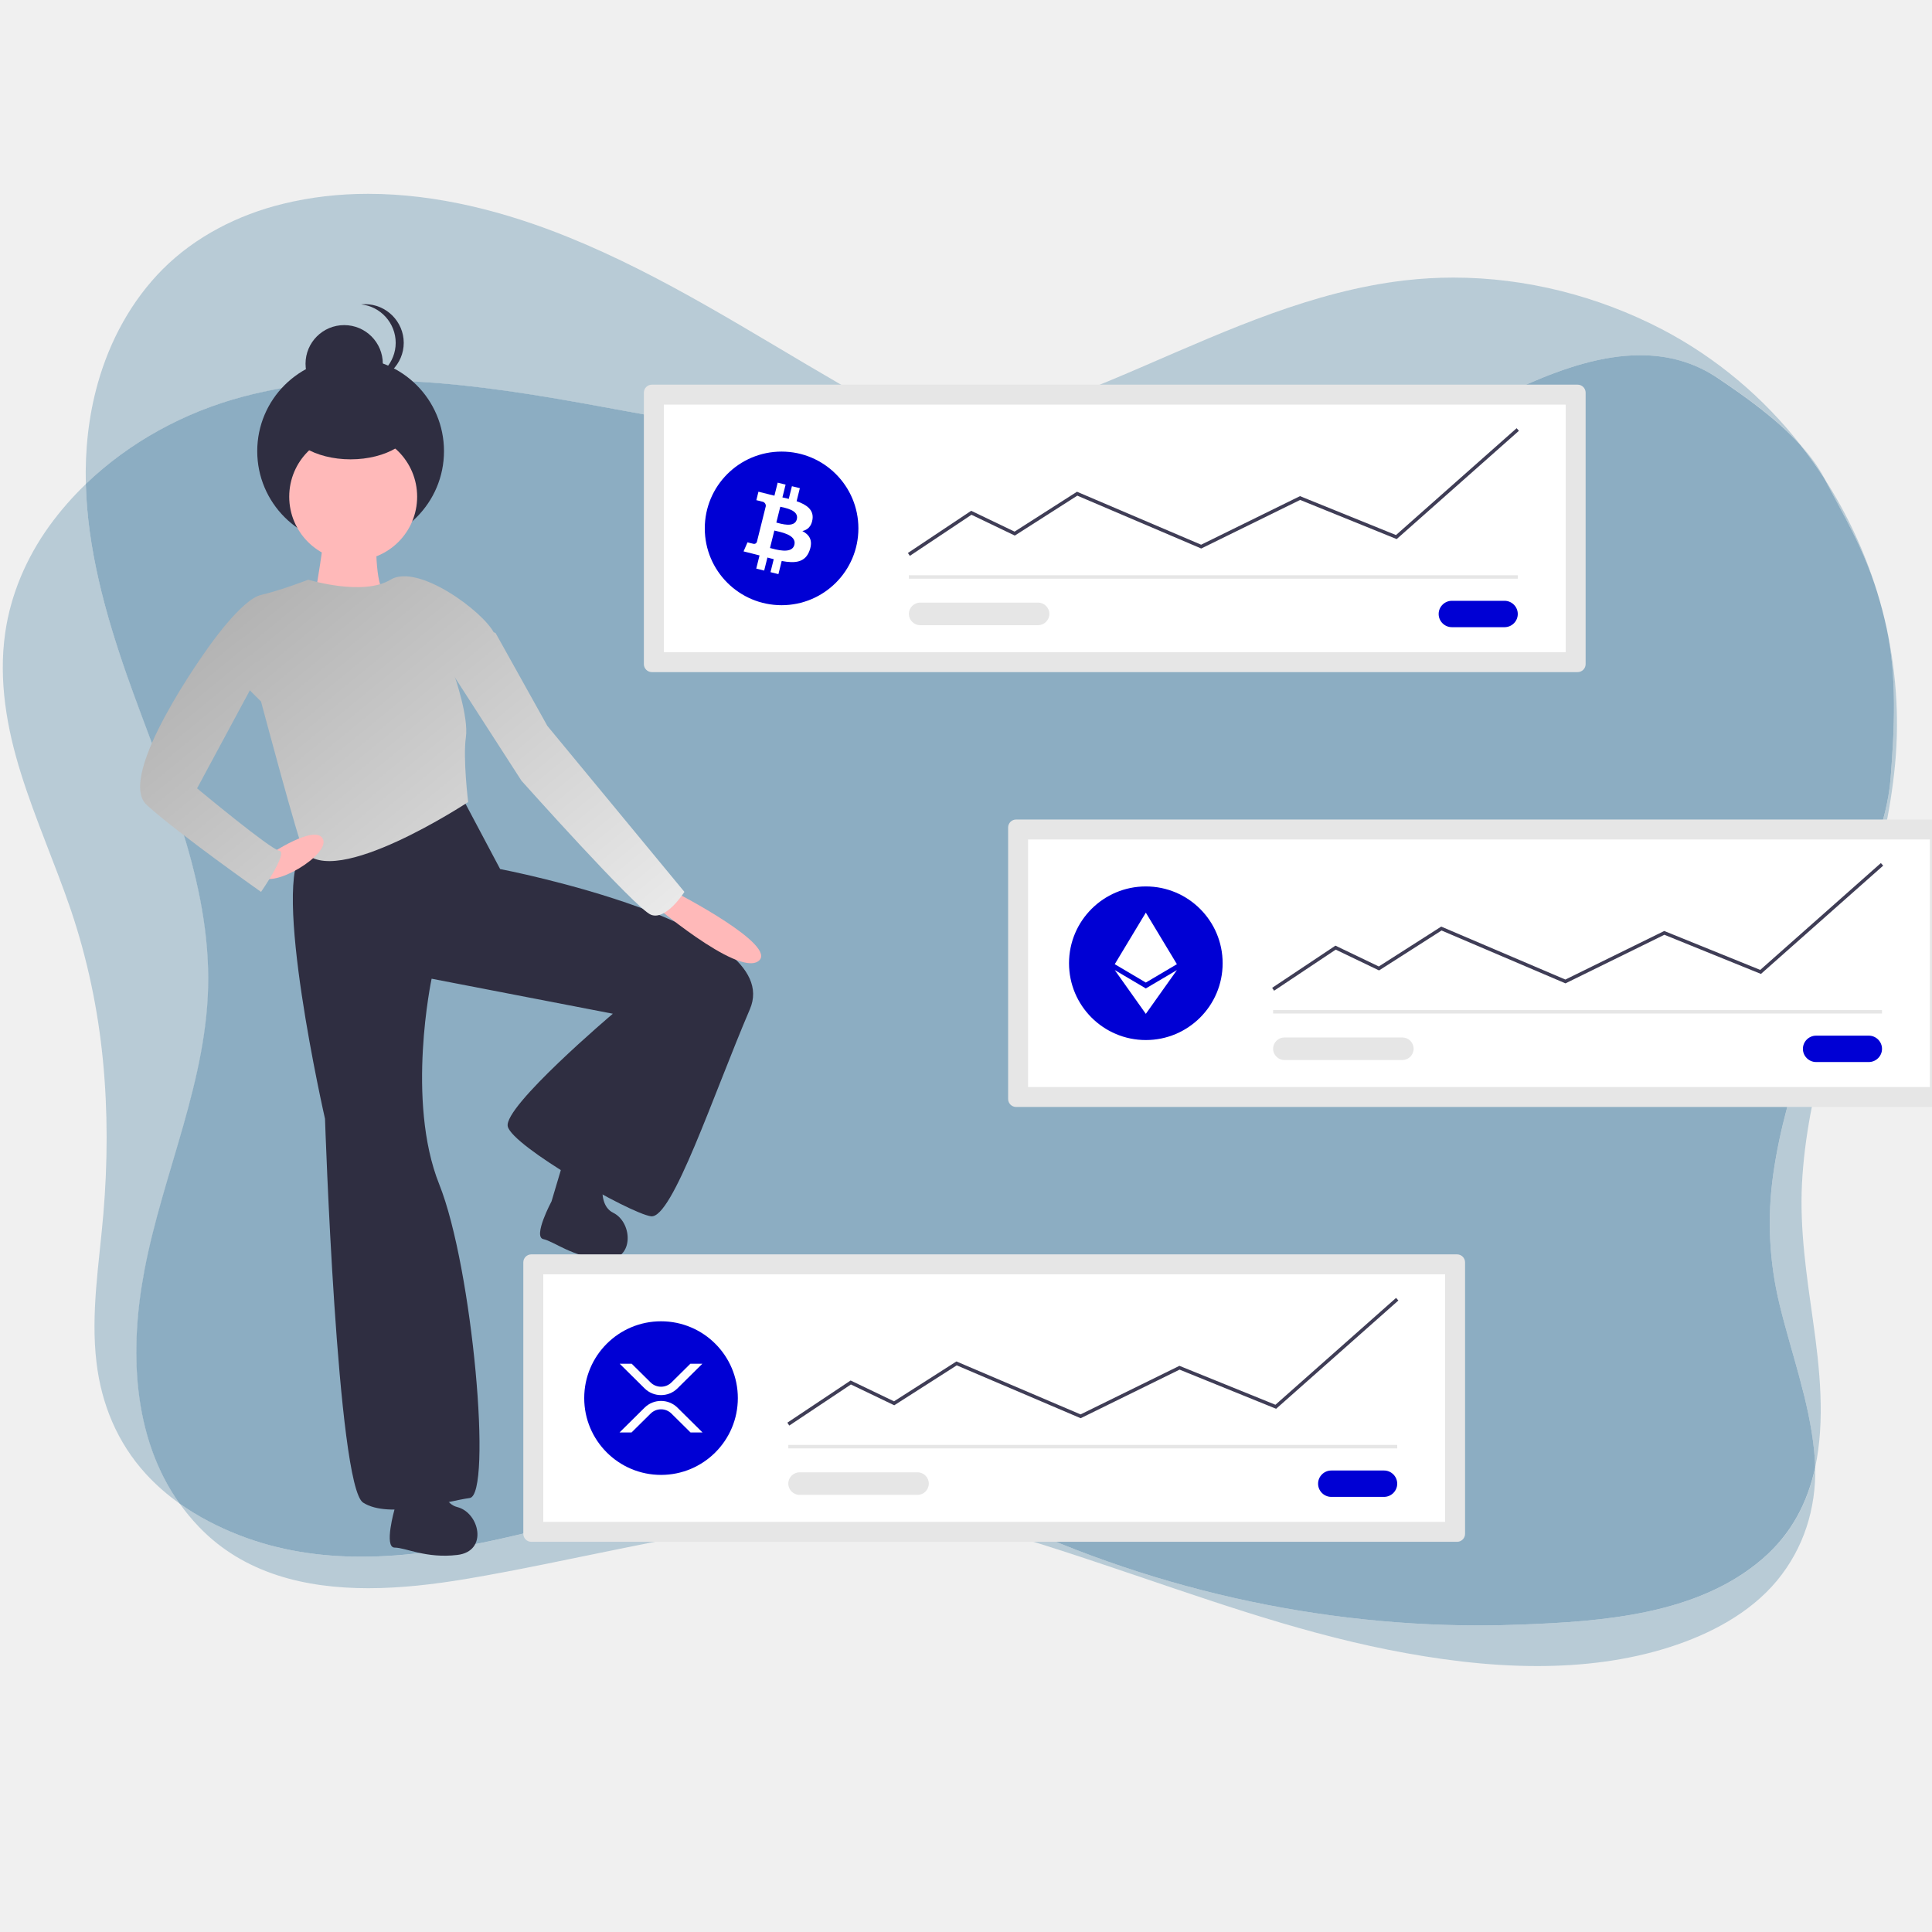
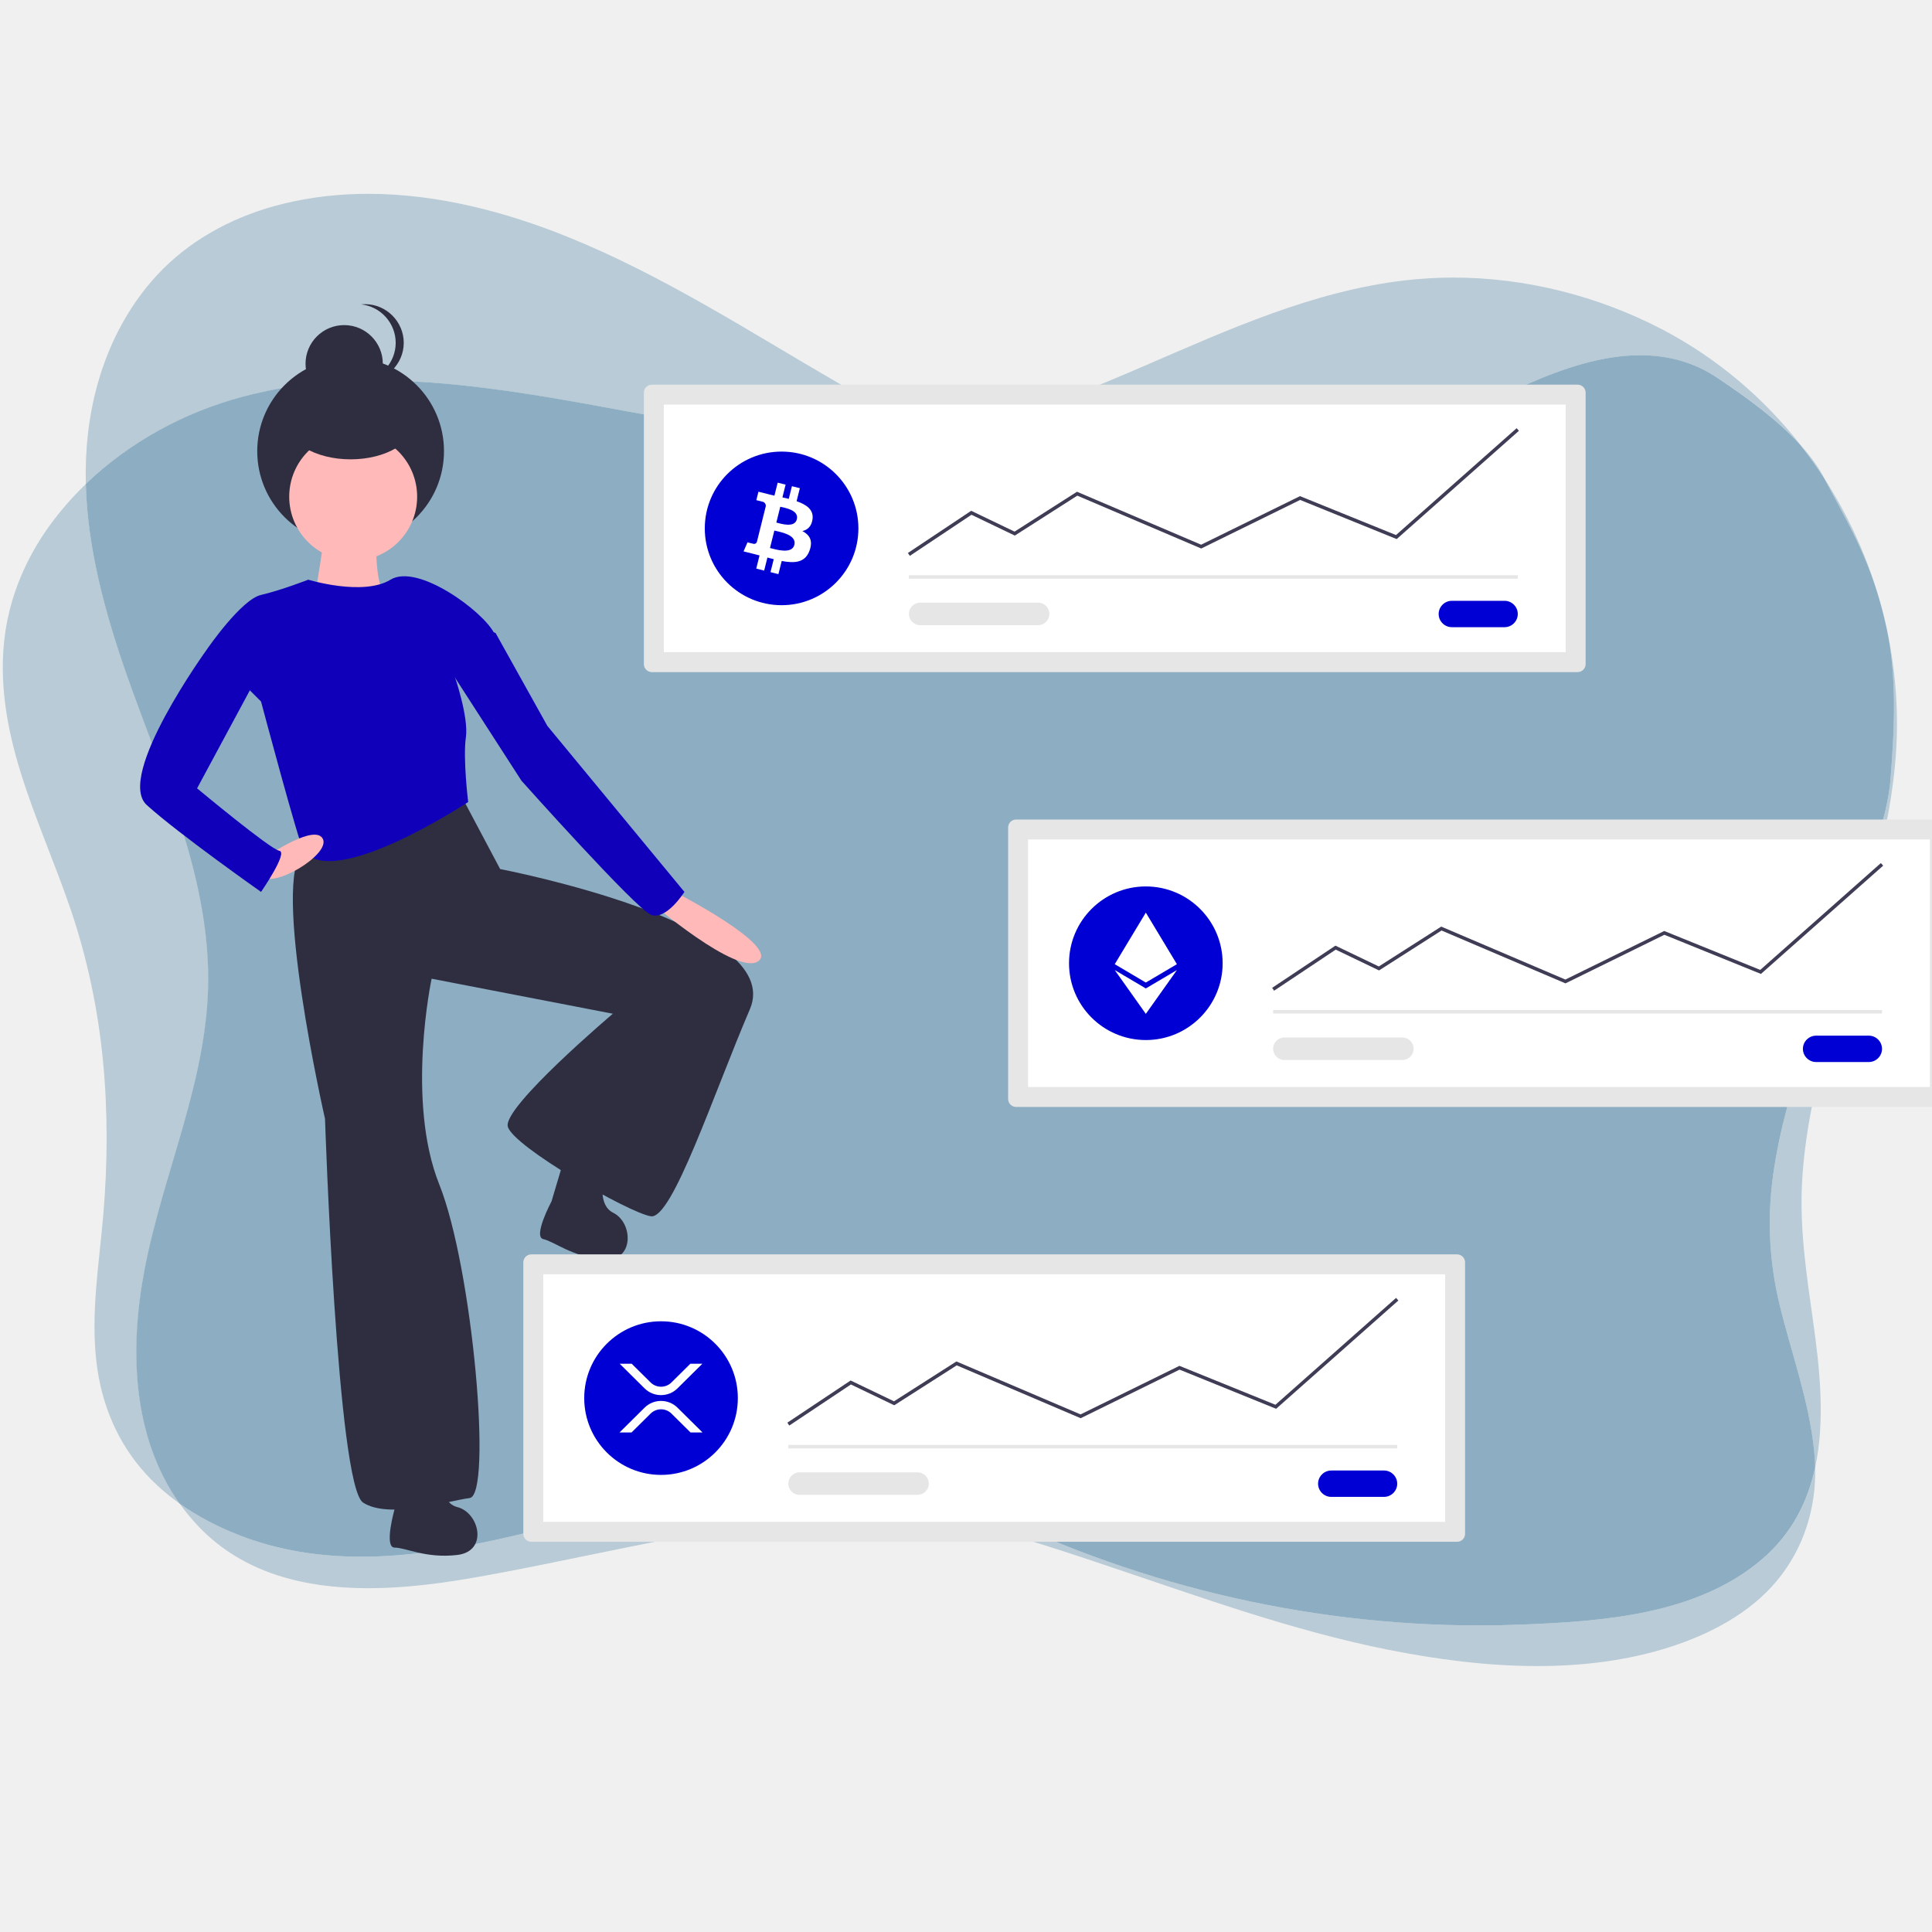
<svg xmlns="http://www.w3.org/2000/svg" width="100%" height="100%" viewBox="0 0 2000 2000" version="1.1" xml:space="preserve" style="fill-rule:evenodd;clip-rule:evenodd;stroke-linejoin:round;stroke-miterlimit:2;">
  <g transform="matrix(1.92196,0,0,1.92196,-362.058,1.69466)">
    <g transform="matrix(0.558347,0,0,0.558347,137.454,13.5684)">
      <path d="M1911.3,580.8L1911.3,580.9C1921.2,627.6 1918.7,677.3 1915,724.9C1911.5,769.4 1890.9,812.1 1877.6,854.7C1851.6,938.3 1814.1,1019.8 1801.8,1106.8C1795.8,1149.1 1797.8,1191.2 1807.9,1232.8C1819.3,1279.6 1836.3,1325.2 1841.2,1373.4C1841.8,1378.9 1842.1,1384.3 1842.2,1389.8C1852,1344.4 1846.7,1294.2 1840.1,1247.9C1833.9,1204 1827.3,1160.4 1829.5,1116C1831.8,1071.1 1841.1,1027 1852.6,983.6C1875.8,896.1 1908.2,810.7 1918.4,720.3C1923.8,673.2 1921.1,626.1 1911.3,580.8M174,441.1C161.1,453.5 149.3,467 138.8,481.5C116.8,512 101.5,547.5 96.2,584.8C89.7,630.5 97.7,676.4 111.4,720.1C125.4,764.9 144.6,807.9 159.7,852.3C175.5,899.1 185.7,947.7 190.5,996.9C195.3,1046.2 195.1,1096 190.9,1145.4C186.9,1192.9 178.6,1240.8 184.3,1288.5C189.1,1328.7 204.4,1365.7 231.8,1395.8C241.7,1406.6 252.7,1416.2 264.6,1424.6C218.7,1360.1 216.3,1275.3 230.7,1200C248.7,1105.6 292.5,1015.1 292.3,917.8C292.1,815.5 247,719.8 213.5,624.6C192.6,565.4 175.7,503.4 174,441.1M1851.1,435.8C1869.8,471.9 1888.3,501.5 1902,545.3C1890.2,506.6 1873,469.7 1851.1,435.8M1493.3,241.9C1477.6,241.9 1462,242.8 1446.4,244.6C1358,254.9 1276.6,291.9 1195.8,326.8C1155.1,344.4 1114,361.5 1071.5,374.5C1045,382.6 1018.1,388.6 990.9,392.5C1049.9,421.2 1111.9,444 1177.5,452.7C1194.3,454.9 1211.2,456 1228,456C1260.2,456 1292.2,452.1 1323.6,444.6C1373.3,432.8 1420.5,413.8 1466.5,392.5C1526.4,364.7 1602,316.8 1673.5,316.8C1699.7,316.8 1725.4,323.3 1749.6,339.6C1776.1,357.5 1805.9,378.9 1828.2,403.4C1792.4,357.8 1747.2,319.3 1694.3,291.7C1632.5,259.6 1562.9,241.9 1493.3,241.9" style="fill:rgb(129,166,189);fill-opacity:0.5;fill-rule:nonzero;" />
      <path d="M1842.3,1389.7C1835.1,1423 1819.8,1453.7 1791,1478.3C1728.4,1531.9 1637,1538.3 1558.3,1541.3C1545,1541.8 1531.7,1542.1 1518.5,1542.1C1348.8,1542.1 1179.6,1501.2 1028.5,1424C1026.6,1427.1 1023.5,1429.4 1019.3,1429.4C1018.4,1429.4 1017.5,1429.3 1016.6,1429.1C968.1,1417.9 918.7,1411.8 868.9,1411C865.1,1410.9 861.2,1410.9 857.4,1410.9C810.5,1410.9 763.8,1415.6 717.8,1424.7C669,1434.4 621.1,1448.1 572.6,1458.9C528.9,1468.7 484.3,1475.8 439.9,1475.8C400.1,1475.8 360.5,1470 322.2,1455.1C301.9,1447.2 282.3,1437.1 264.5,1424.5C270.1,1432.4 276.3,1439.9 283.2,1447.1C326.6,1492.3 386,1506.2 446.6,1506.2C478.1,1506.2 510,1502.4 540.1,1497.4C592.5,1488.6 644.5,1477.1 696.6,1466.7C751.5,1455.7 806.4,1444.8 861.3,1433.8C861.5,1433.8 861.7,1433.7 861.9,1433.7C882.4,1429.6 903.2,1427.6 924,1427.6C948.3,1427.6 972.6,1430.4 996.3,1436C1051,1448.9 1104.7,1466.2 1157.6,1484C1247.6,1514.1 1337.1,1547 1430.6,1565.6C1476.8,1574.8 1525.6,1581.3 1574.1,1581.3C1617.6,1581.3 1660.8,1576.1 1701.6,1563.1C1740.7,1550.6 1779.2,1530.4 1805.3,1499C1831.5,1467.3 1843,1429.2 1842.3,1389.7M1902,545.3C1905.6,557 1908.7,568.8 1911.3,580.8C1908.5,567.8 1905.4,556.1 1902,545.3M1828.1,403.4C1836.3,413.8 1844,424.6 1851.2,435.7C1845.3,424.4 1837.3,413.6 1828.1,403.4M446.3,161.1C418.8,161.1 391.4,164.1 364.4,170.7C320.8,181.3 279.6,202.4 248.3,233.7C217.8,264.3 197.1,303 185.6,343.7C176.5,376 173.2,408.6 174,441.1C216.1,400.5 269.7,371.6 325.9,356.8C368.1,345.7 411.1,341.3 454.4,341.3C510.4,341.3 566.6,348.6 621.5,357.7C719.6,374 817.5,397.6 917.4,397.6C921.2,397.6 925,397.6 928.9,397.5C949.7,397.1 970.4,395.5 990.8,392.6C960,377.6 930,361.1 900.8,344.2C815,294.6 731.9,240.3 639.2,202.8C578.5,178.2 512.4,161.1 446.3,161.1" style="fill:rgb(129,166,189);fill-opacity:0.5;fill-rule:nonzero;" />
      <path d="M1673.4,316.8C1601.9,316.8 1526.3,364.8 1466.4,392.5C1420.5,413.8 1373.2,432.8 1323.5,444.6C1292.1,452 1260,456 1227.9,456C1211.1,456 1194.2,454.9 1177.4,452.7C1111.9,444.1 1049.8,421.2 990.8,392.5C970.4,395.4 949.7,397.1 928.9,397.4C925.1,397.5 921.2,397.5 917.4,397.5C817.5,397.5 719.6,374 621.5,357.6C566.6,348.5 510.3,341.2 454.4,341.2C411.2,341.2 368.1,345.5 325.9,356.7C269.6,371.5 216.1,400.5 174,441C175.6,503.3 192.6,565.4 213.3,624.5C246.7,719.7 291.9,815.4 292.1,917.7C292.3,1015 248.4,1105.4 230.5,1199.9C216.2,1275.2 218.5,1359.9 264.4,1424.5C282.2,1437.1 301.8,1447.2 322.1,1455.1C360.4,1470 400,1475.8 439.8,1475.8C484.2,1475.8 528.8,1468.6 572.5,1458.9C621,1448.1 668.9,1434.4 717.7,1424.7C763.7,1415.5 810.4,1410.9 857.3,1410.9C861.1,1410.9 865,1410.9 868.8,1411C918.6,1411.8 968,1417.9 1016.5,1429.1C1017.5,1429.3 1018.4,1429.4 1019.2,1429.4C1023.3,1429.4 1026.5,1427.1 1028.4,1424C1179.5,1501.2 1348.7,1542.1 1518.4,1542.1C1531.7,1542.1 1545,1541.8 1558.2,1541.3C1636.9,1538.3 1728.3,1531.9 1790.9,1478.3C1819.7,1453.7 1835,1423 1842.2,1389.7C1842.1,1384.3 1841.8,1378.8 1841.2,1373.3C1836.3,1325.2 1819.3,1279.6 1807.9,1232.7C1797.8,1191.1 1795.8,1149 1801.8,1106.7C1814.1,1019.7 1851.6,938.2 1877.6,854.6C1890.8,812 1911.5,769.2 1915,724.8C1918.7,677.2 1921.2,627.6 1911.3,580.8L1911.3,580.7C1908.7,568.7 1905.6,556.9 1902,545.2C1888.3,501.4 1869.8,471.8 1851.1,435.7C1843.9,424.6 1836.2,413.8 1828,403.4C1805.7,378.8 1775.9,357.5 1749.4,339.6C1725.4,323.2 1699.7,316.8 1673.4,316.8" style="fill:rgb(129,166,189);fill-opacity:0.9;fill-rule:nonzero;" />
    </g>
    <g>
      <g transform="matrix(1,0,0,1,151.232,50)">
        <path d="M200.719,407.361C182.673,422.126 212.203,551.729 212.203,551.729C212.203,551.729 218.765,749.414 232.71,758.437C246.654,767.46 277.825,757.617 290.129,755.976C302.433,754.336 291.769,632.115 273.723,587C255.677,541.885 269.622,476.264 269.622,476.264L367.234,495.13C367.234,495.13 308.175,545.166 310.636,555.83C313.096,566.493 376.257,602.585 387.741,604.226C399.225,605.866 421.372,538.604 441.059,492.669C460.745,446.734 306.534,417.204 306.534,417.204L285.207,377.011C285.207,377.011 218.765,392.596 200.719,407.361Z" style="fill:rgb(47,46,65);fill-rule:nonzero;" />
      </g>
      <g transform="matrix(1,0,0,1,151.232,50)">
        <path d="M249.71,761.841C249.71,761.841 243.758,782.674 249.71,782.674C255.662,782.674 266.575,788.627 283.44,786.643C300.305,784.658 295.345,763.825 283.44,760.849C271.535,757.873 274.511,734.063 274.511,734.063C270.543,726.127 251.694,736.047 251.694,736.047L249.71,761.841Z" style="fill:rgb(47,46,65);fill-rule:nonzero;" />
      </g>
      <g transform="matrix(1,0,0,1,151.232,50)">
        <path d="M334.216,596.174C334.216,596.174 324.004,615.283 329.823,616.538C335.641,617.794 345.053,625.914 361.957,627.531C378.862,629.148 378.406,607.737 367.397,602.317C356.387,596.897 364.318,574.251 364.318,574.251C362.112,565.656 341.595,571.379 341.595,571.379L334.216,596.174Z" style="fill:rgb(47,46,65);fill-rule:nonzero;" />
      </g>
      <g transform="matrix(1,0,0,1,151.232,50)">
        <path d="M211.793,229.772C213.433,233.053 206.051,274.066 206.051,274.066L212.613,285.55C212.613,285.55 250.346,270.785 244.604,268.325C238.862,265.864 239.682,235.514 239.682,235.514C239.682,235.514 210.152,226.491 211.793,229.772Z" style="fill:rgb(255,185,185);fill-rule:nonzero;" />
      </g>
      <g transform="matrix(1,0,0,1,263.854,162.953)">
        <circle cx="113.373" cy="79.168" r="50.294" style="fill:rgb(47,46,65);" />
      </g>
      <g transform="matrix(1,0,0,1,263.854,162.953)">
        <circle cx="109.904" cy="32.084" r="20.811" style="fill:rgb(47,46,65);" />
      </g>
      <g transform="matrix(1,0,0,1,151.232,50)">
        <path d="M231.631,154.463C232.351,154.537 233.075,154.575 233.799,154.575C245.216,154.575 254.61,145.181 254.61,133.764C254.61,122.347 245.216,112.953 233.799,112.953C233.075,112.953 232.351,112.99 231.631,113.065C242.175,114.17 250.275,123.163 250.275,133.764C250.275,144.365 242.175,153.358 231.631,154.463Z" style="fill:rgb(47,46,65);fill-rule:nonzero;" />
      </g>
      <g transform="matrix(1,0,0,1,263.854,162.953)">
        <circle cx="114.756" cy="103.695" r="34.451" style="fill:rgb(255,185,185);" />
      </g>
      <g transform="matrix(1,0,0,1,151.232,50)">
-         <path d="M177.751,269.555C167.088,272.016 149.042,298.264 149.042,298.264L177.751,326.974C177.751,326.974 198.258,404.08 200.719,407.361C216.841,428.856 289.308,381.112 289.308,381.112C289.308,381.112 286.437,357.734 288.078,346.25C289.656,335.206 281.926,313.029 281.926,313.029C281.926,313.029 308.995,301.546 303.253,290.062C297.511,278.578 262.24,252.329 247.475,261.352C232.71,270.375 203.18,261.352 203.18,261.352C203.18,261.352 188.415,267.094 177.751,269.555Z" style="fill:url(#_Linear1);fill-rule:nonzero;" />
+         <path d="M177.751,269.555C167.088,272.016 149.042,298.264 149.042,298.264L177.751,326.974C177.751,326.974 198.258,404.08 200.719,407.361C216.841,428.856 289.308,381.112 289.308,381.112C289.308,381.112 286.437,357.734 288.078,346.25C289.656,335.206 281.926,313.029 281.926,313.029C281.926,313.029 308.995,301.546 303.253,290.062C297.511,278.578 262.24,252.329 247.475,261.352C232.71,270.375 203.18,261.352 203.18,261.352C203.18,261.352 188.415,267.094 177.751,269.555Z" style="fill:rgb(16,0,186);fill-rule:nonzero;" />
      </g>
      <g transform="matrix(1,0,0,1,151.232,50)">
        <path d="M387.331,434.84C387.331,434.84 434.087,475.033 445.57,466.83C457.054,458.628 401.276,429.918 401.276,429.918L387.331,434.84Z" style="fill:rgb(255,185,185);fill-rule:nonzero;" />
      </g>
      <g transform="matrix(1,0,0,1,151.232,50)">
        <path d="M177.341,420.895C183.904,428.278 215.074,409.411 211.078,401.033C207.082,392.655 182.263,409.411 182.263,409.411C182.263,409.411 170.779,413.513 177.341,420.895Z" style="fill:rgb(255,185,185);fill-rule:nonzero;" />
      </g>
      <g transform="matrix(1,0,0,1,151.232,50)">
-         <path d="M177.751,309.748L143.3,373.729C143.3,373.729 182.673,406.54 187.595,407.361C192.516,408.181 177.751,429.508 177.751,429.508C177.751,429.508 133.457,398.338 116.231,382.752C99.005,367.167 149.042,298.264 149.042,298.264L163.807,289.241L177.751,309.748Z" style="fill:url(#_Linear2);fill-rule:nonzero;" />
+         <path d="M177.751,309.748L143.3,373.729C143.3,373.729 182.673,406.54 187.595,407.361C192.516,408.181 177.751,429.508 177.751,429.508C177.751,429.508 133.457,398.338 116.231,382.752C99.005,367.167 149.042,298.264 149.042,298.264L163.807,289.241L177.751,309.748Z" style="fill:rgb(16,0,186);fill-rule:nonzero;" />
      </g>
      <g transform="matrix(1,0,0,1,151.232,50)">
-         <path d="M277.825,307.288L318.018,369.628C318.018,369.628 379.538,438.531 387.741,441.812C395.944,445.093 405.787,429.508 405.787,429.508L331.963,340.098L304.073,290.062L293.41,285.96L277.825,307.288Z" style="fill:url(#_Linear3);fill-rule:nonzero;" />
+         <path d="M277.825,307.288L318.018,369.628C318.018,369.628 379.538,438.531 387.741,441.812C395.944,445.093 405.787,429.508 405.787,429.508L331.963,340.098L304.073,290.062L293.41,285.96L277.825,307.288Z" style="fill:rgb(16,0,186);fill-rule:nonzero;" />
      </g>
      <g transform="matrix(1,0,0,1,263.854,162.953)">
        <ellipse cx="113.373" cy="62.762" rx="34.686" ry="20.811" style="fill:rgb(47,46,65);" />
      </g>
      <g transform="matrix(1,0,0,1,151.232,50)">
        <path d="M323.299,624.742C320.948,624.745 319.014,626.679 319.011,629.03L319.011,775.274C319.014,777.626 320.948,779.56 323.299,779.562L821.968,779.562C824.319,779.559 826.253,777.626 826.256,775.274L826.256,629.03C826.253,626.679 824.319,624.745 821.968,624.742L323.299,624.742Z" style="fill:rgb(230,230,230);fill-rule:nonzero;" />
      </g>
      <g transform="matrix(1,0,0,1,151.232,50)">
        <rect x="329.757" y="635.487" width="485.754" height="133.33" style="fill:white;" />
      </g>
      <g transform="matrix(1,0,0,1,151.232,50)">
        <path d="M782.607,741.157L754.188,741.157C750.292,741.157 747.085,744.363 747.085,748.26C747.085,752.156 750.292,755.363 754.188,755.363L782.607,755.363C786.503,755.363 789.71,752.156 789.71,748.26C789.71,744.363 786.503,741.157 782.607,741.157Z" style="fill:rgb(0,0,212);fill-rule:nonzero;" />
      </g>
      <g transform="matrix(1,0,0,1,263.854,162.953)">
        <rect x="349.122" y="614.428" width="327.965" height="1.869" style="fill:rgb(230,230,230);" />
      </g>
      <g transform="matrix(1,0,0,1,263.854,162.953)">
        <circle cx="280.567" cy="589.2" r="41.369" style="fill:rgb(0,0,212);" />
      </g>
      <g transform="matrix(1,0,0,1,263.854,162.953)">
        <path d="M349.64,603.993L348.604,602.438L382.684,579.717L406.054,590.935L439.669,569.459L506.537,597.983L559.787,571.825L611.495,592.788L676.468,535.241L677.707,536.64L611.867,594.956L559.86,573.871L506.591,600.038L439.843,571.565L406.184,593.071L382.835,581.864L349.64,603.993Z" style="fill:rgb(63,61,86);fill-rule:nonzero;" />
      </g>
      <g transform="matrix(1,0,0,1,151.232,50)">
        <path d="M531.355,742.134L467.81,742.134C464.478,742.134 461.736,744.876 461.736,748.208C461.736,751.54 464.478,754.281 467.81,754.281L531.355,754.281C534.684,754.277 537.421,751.537 537.421,748.208C537.421,744.879 534.684,742.139 531.355,742.134Z" style="fill:rgb(230,230,230);fill-rule:nonzero;" />
      </g>
      <g transform="matrix(1,0,0,1,151.232,50)">
        <path d="M408.989,683.645L415.453,683.645L402.003,696.956C397.145,701.744 389.229,701.744 384.372,696.956L370.923,683.645L377.387,683.645L387.605,693.757C390.681,696.789 395.695,696.789 398.772,693.757L408.989,683.645ZM377.305,720.659L370.841,720.659L384.374,707.266C389.231,702.478 397.147,702.478 402.005,707.266L415.537,720.659L409.073,720.659L398.772,710.465C395.695,707.433 390.681,707.433 387.605,710.465L377.305,720.659Z" style="fill:white;fill-rule:nonzero;" />
      </g>
      <g transform="matrix(1,0,0,1,151.232,50)">
        <path d="M388.234,156.307C385.883,156.31 383.949,158.243 383.947,160.595L383.947,306.839C383.949,309.191 385.883,311.124 388.234,311.127L886.903,311.127C889.254,311.124 891.188,309.19 891.191,306.839L891.191,160.595C891.188,158.243 889.254,156.31 886.903,156.307L388.234,156.307Z" style="fill:rgb(230,230,230);fill-rule:nonzero;" />
      </g>
      <g transform="matrix(1,0,0,1,151.232,50)">
        <rect x="394.692" y="167.052" width="485.754" height="133.33" style="fill:white;" />
      </g>
      <g transform="matrix(1,0,0,1,151.232,50)">
        <path d="M819.132,272.722C815.235,272.722 812.029,275.928 812.029,279.825C812.029,283.721 815.235,286.927 819.132,286.927L847.542,286.927C851.439,286.927 854.645,283.721 854.645,279.825C854.645,275.928 851.439,272.722 847.542,272.722L819.132,272.722Z" style="fill:rgb(0,0,212);fill-rule:nonzero;" />
      </g>
      <g transform="matrix(1,0,0,1,263.854,162.953)">
        <rect x="414.057" y="145.993" width="327.965" height="1.869" style="fill:rgb(230,230,230);" />
      </g>
      <g transform="matrix(1,0,0,1,263.854,162.953)">
        <circle cx="345.502" cy="120.764" r="41.369" style="fill:rgb(0,0,212);" />
      </g>
      <g transform="matrix(1,0,0,1,263.854,162.953)">
        <path d="M414.575,135.557L413.539,134.002L447.619,111.282L470.989,122.5L504.604,101.024L505.058,101.217L571.472,129.548L624.722,103.39L676.43,124.353L741.403,66.805L742.642,68.204L676.802,126.52L624.795,105.436L571.527,131.603L504.779,103.13L471.119,124.635L447.77,113.427L414.575,135.557Z" style="fill:rgb(63,61,86);fill-rule:nonzero;" />
      </g>
      <g transform="matrix(1,0,0,1,151.232,50)">
        <path d="M532.753,273.699C529.424,273.703 526.687,276.444 526.687,279.773C526.687,283.101 529.424,285.842 532.753,285.846L596.29,285.846C599.622,285.846 602.364,283.104 602.364,279.773C602.364,276.441 599.622,273.699 596.29,273.699L532.753,273.699Z" style="fill:rgb(230,230,230);fill-rule:nonzero;" />
      </g>
      <g transform="matrix(1,0,0,1,151.232,50)">
        <path d="M474.769,228.888C475.543,223.712 471.601,220.929 466.211,219.072L467.96,212.059L463.69,210.995L461.988,217.823C460.867,217.544 459.714,217.28 458.569,217.019L460.283,210.146L456.017,209.082L454.267,216.092C453.338,215.881 452.426,215.671 451.541,215.451L451.546,215.43L445.659,213.96L444.524,218.519C444.524,218.519 447.691,219.245 447.624,219.29C448.845,219.436 449.737,220.549 449.613,221.772L447.622,229.761C447.773,229.799 447.921,229.846 448.065,229.904L447.616,229.792L444.823,240.983C444.62,241.629 444.017,242.071 443.341,242.071C443.18,242.071 443.02,242.046 442.867,241.997C442.909,242.059 439.764,241.223 439.764,241.223L437.645,246.11L443.201,247.495C444.234,247.754 445.247,248.025 446.243,248.28L444.476,255.375L448.74,256.439L450.491,249.421C451.654,249.737 452.785,250.029 453.892,250.304L452.148,257.288L456.417,258.352L458.183,251.273C465.462,252.65 470.937,252.094 473.239,245.512C475.095,240.211 473.147,237.153 469.318,235.158C472.107,234.513 474.208,232.678 474.768,228.888L474.769,228.888ZM465.015,242.565C463.695,247.866 454.771,245.002 451.876,244.282L454.22,234.885C457.113,235.607 466.391,237.037 465.016,242.565L465.015,242.565ZM466.334,228.812C465.13,233.634 457.702,231.184 455.291,230.583L457.416,222.061C459.827,222.661 467.589,223.782 466.334,228.812Z" style="fill:white;fill-rule:nonzero;" />
      </g>
      <g transform="matrix(1,0,0,1,151.232,50)">
        <path d="M584.421,390.524C582.07,390.527 580.136,392.461 580.133,394.812L580.133,541.057C580.136,543.408 582.07,545.342 584.421,545.345L1083.09,545.345C1085.44,545.342 1087.38,543.408 1087.38,541.057L1087.38,394.812C1087.38,392.461 1085.44,390.527 1083.09,390.524L584.421,390.524Z" style="fill:rgb(230,230,230);fill-rule:nonzero;" />
      </g>
      <g transform="matrix(1,0,0,1,151.232,50)">
        <rect x="590.878" y="401.27" width="485.754" height="133.33" style="fill:white;" />
      </g>
      <g transform="matrix(1,0,0,1,151.232,50)">
        <path d="M1015.32,506.94C1011.42,506.94 1008.22,510.146 1008.22,514.042C1008.22,517.939 1011.42,521.145 1015.32,521.145L1043.73,521.145C1047.62,521.145 1050.83,517.939 1050.83,514.042C1050.83,510.146 1047.62,506.94 1043.73,506.94L1015.32,506.94Z" style="fill:rgb(0,0,212);fill-rule:nonzero;" />
      </g>
      <g transform="matrix(1,0,0,1,263.854,162.953)">
        <rect x="610.244" y="380.21" width="327.965" height="1.869" style="fill:rgb(230,230,230);" />
      </g>
      <g transform="matrix(1,0,0,1,263.854,162.953)">
        <circle cx="541.689" cy="354.982" r="41.369" style="fill:rgb(0,0,212);" />
      </g>
      <g transform="matrix(1,0,0,1,263.854,162.953)">
        <path d="M610.762,369.775L609.725,368.22L643.805,345.5L667.176,356.718L700.79,335.242L701.245,335.435L767.658,363.766L820.909,337.608L872.617,358.57L937.59,301.023L938.829,302.423L872.989,360.738L820.982,339.654L767.713,365.821L700.966,337.348L667.305,358.853L643.957,347.646L610.762,369.775Z" style="fill:rgb(63,61,86);fill-rule:nonzero;" />
      </g>
      <g transform="matrix(1,0,0,1,151.232,50)">
        <path d="M728.939,507.917C725.608,507.917 722.866,510.658 722.866,513.99C722.866,517.322 725.608,520.064 728.939,520.064L792.477,520.064C795.809,520.064 798.55,517.322 798.55,513.99C798.55,510.658 795.809,507.917 792.477,507.917L728.939,507.917Z" style="fill:rgb(230,230,230);fill-rule:nonzero;" />
      </g>
      <g transform="matrix(1,0,0,1,263.854,162.953)">
        <path d="M541.684,382.247L558.431,358.662L541.684,368.55L524.947,358.662L541.683,382.247L541.684,382.247Z" style="fill:white;fill-rule:nonzero;" />
      </g>
      <g transform="matrix(1,0,0,1,263.854,162.953)">
        <path d="M541.683,365.381L541.684,365.381L558.421,355.488L541.684,327.717L541.683,327.717L524.947,355.488L541.683,365.381Z" style="fill:white;fill-rule:nonzero;" />
      </g>
    </g>
  </g>
-   <defs>
-     <linearGradient id="_Linear1" x1="0" y1="0" x2="1" y2="0" gradientUnits="userSpaceOnUse" gradientTransform="matrix(-300.683,-372.489,372.489,-300.683,396.548,579.279)">
-       <stop offset="0" style="stop-color:white;stop-opacity:1" />
-       <stop offset="1" style="stop-color:rgb(159,159,159);stop-opacity:1" />
-     </linearGradient>
-     <linearGradient id="_Linear2" x1="0" y1="0" x2="1" y2="0" gradientUnits="userSpaceOnUse" gradientTransform="matrix(-300.683,-372.489,372.489,-300.683,396.548,579.279)">
-       <stop offset="0" style="stop-color:white;stop-opacity:1" />
-       <stop offset="1" style="stop-color:rgb(159,159,159);stop-opacity:1" />
-     </linearGradient>
-     <linearGradient id="_Linear3" x1="0" y1="0" x2="1" y2="0" gradientUnits="userSpaceOnUse" gradientTransform="matrix(-300.683,-372.489,372.489,-300.683,396.548,579.279)">
-       <stop offset="0" style="stop-color:white;stop-opacity:1" />
-       <stop offset="1" style="stop-color:rgb(159,159,159);stop-opacity:1" />
-     </linearGradient>
-   </defs>
</svg>
